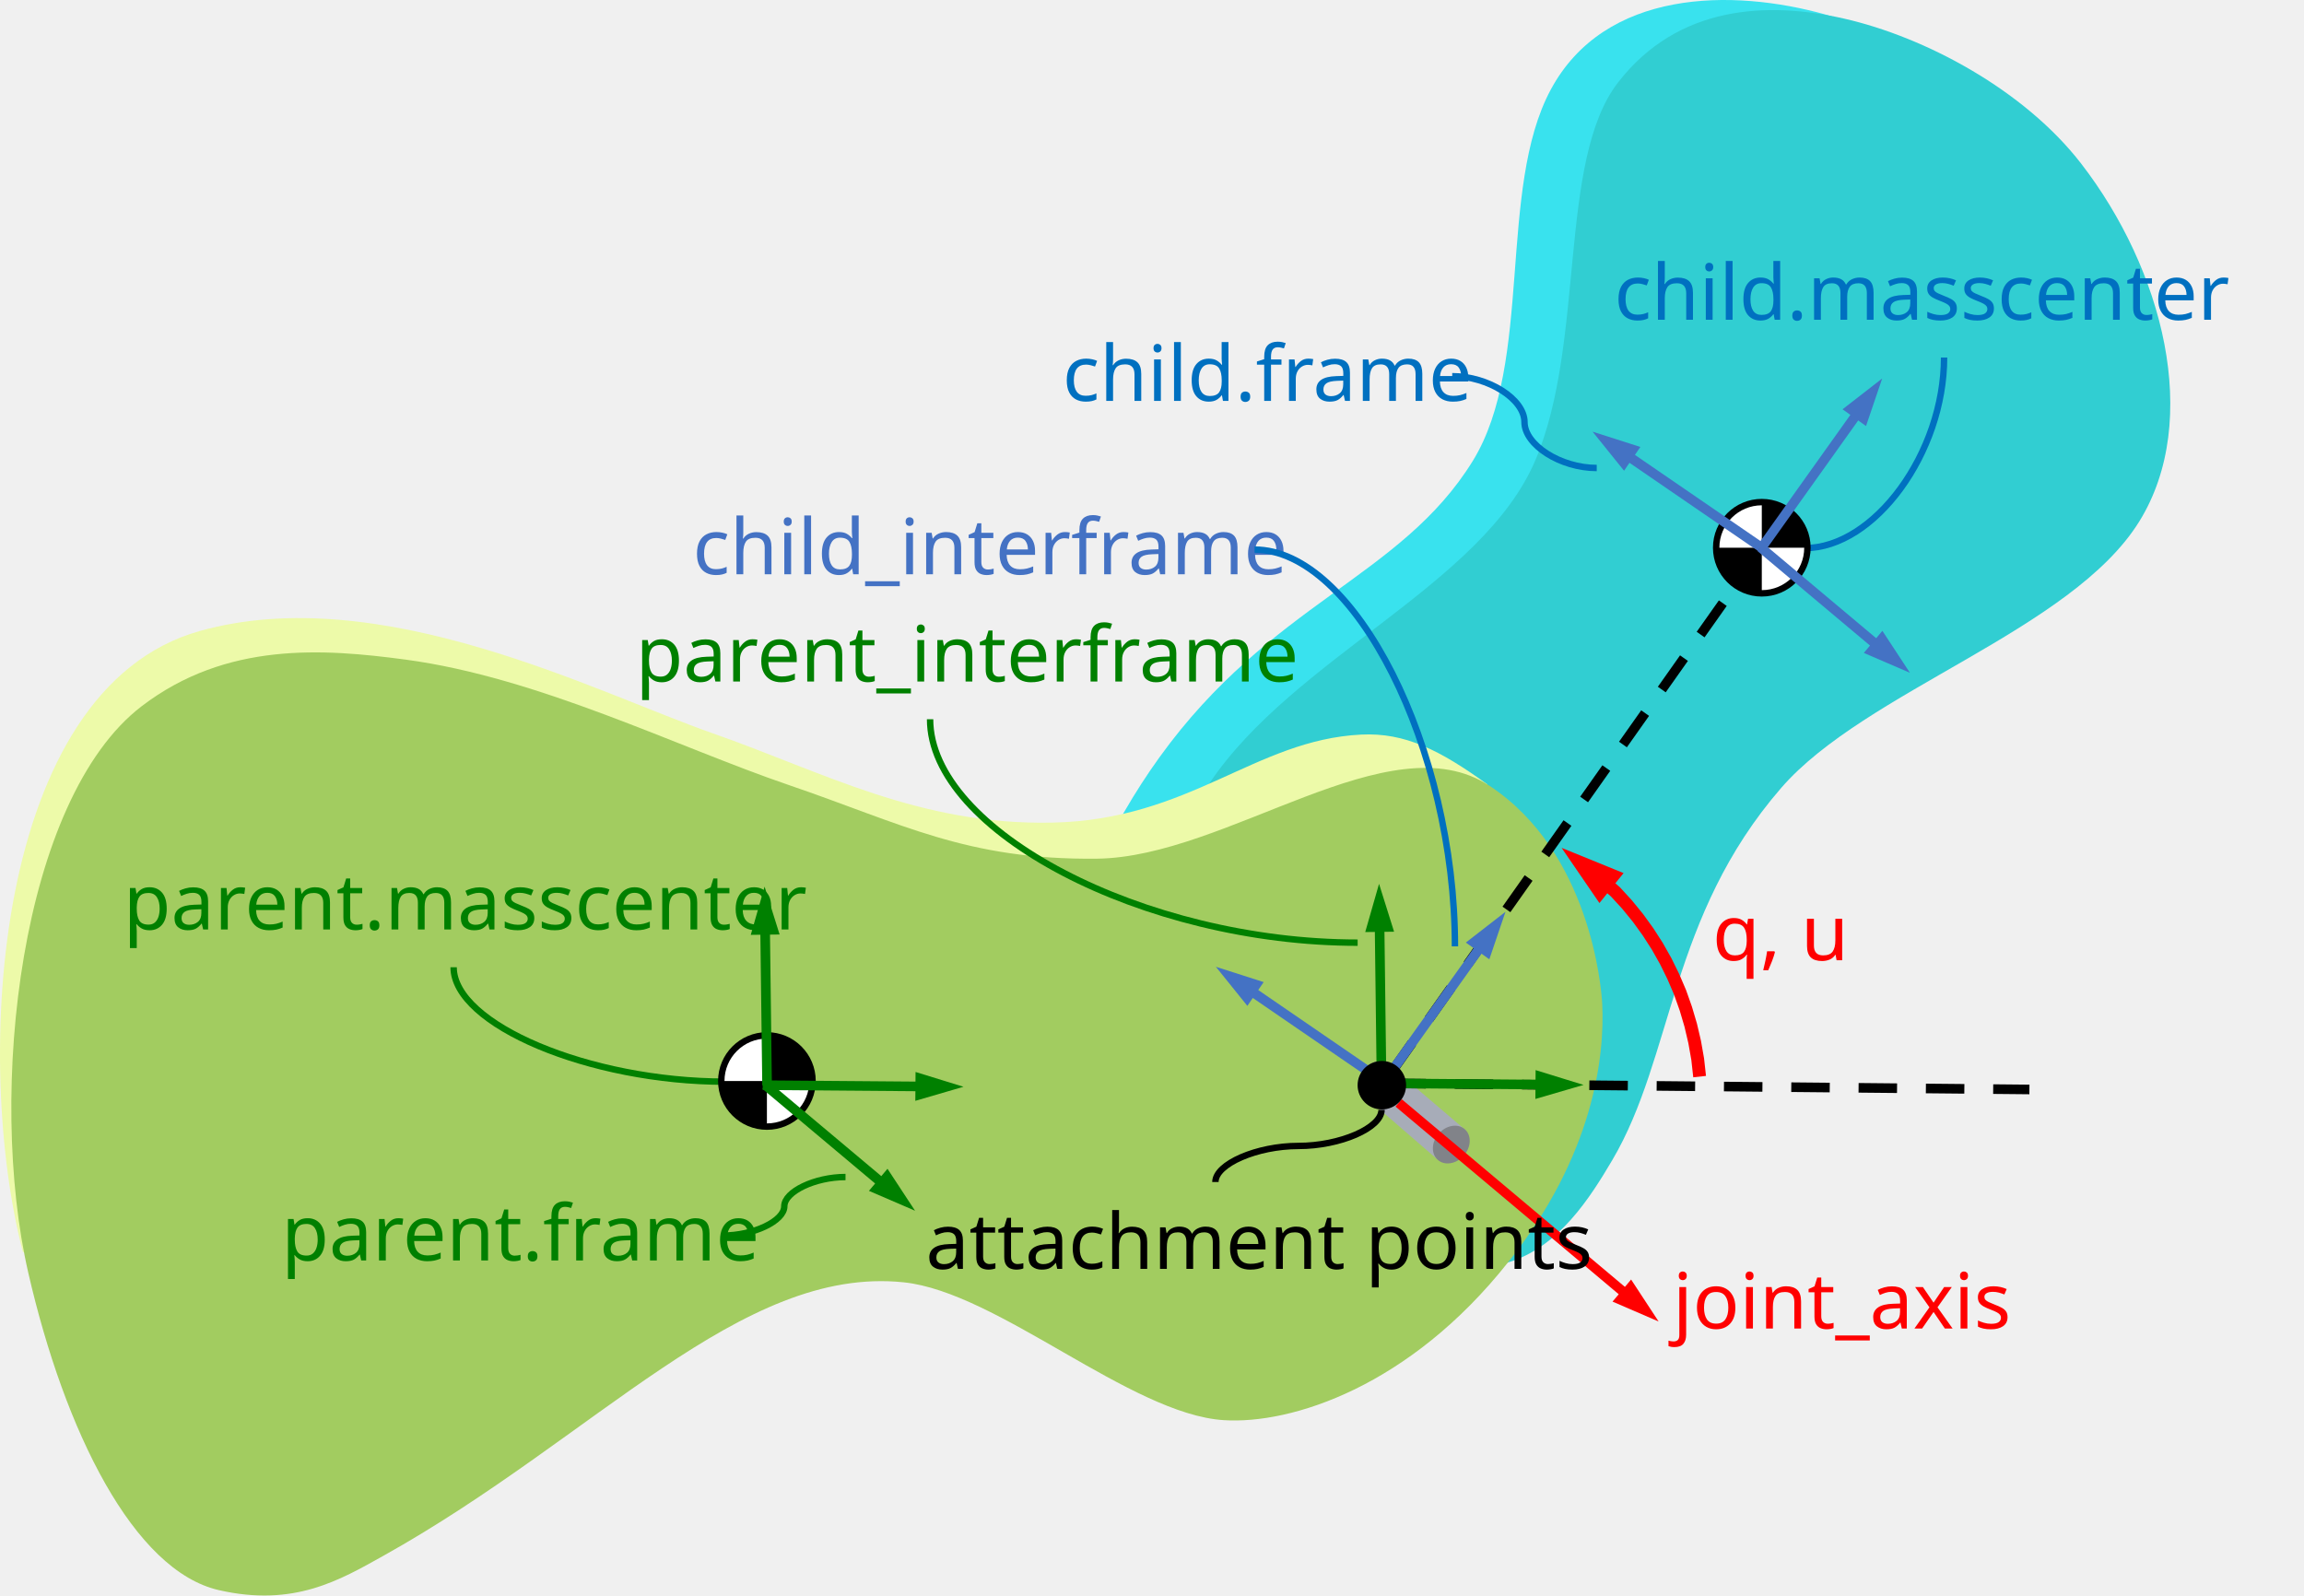
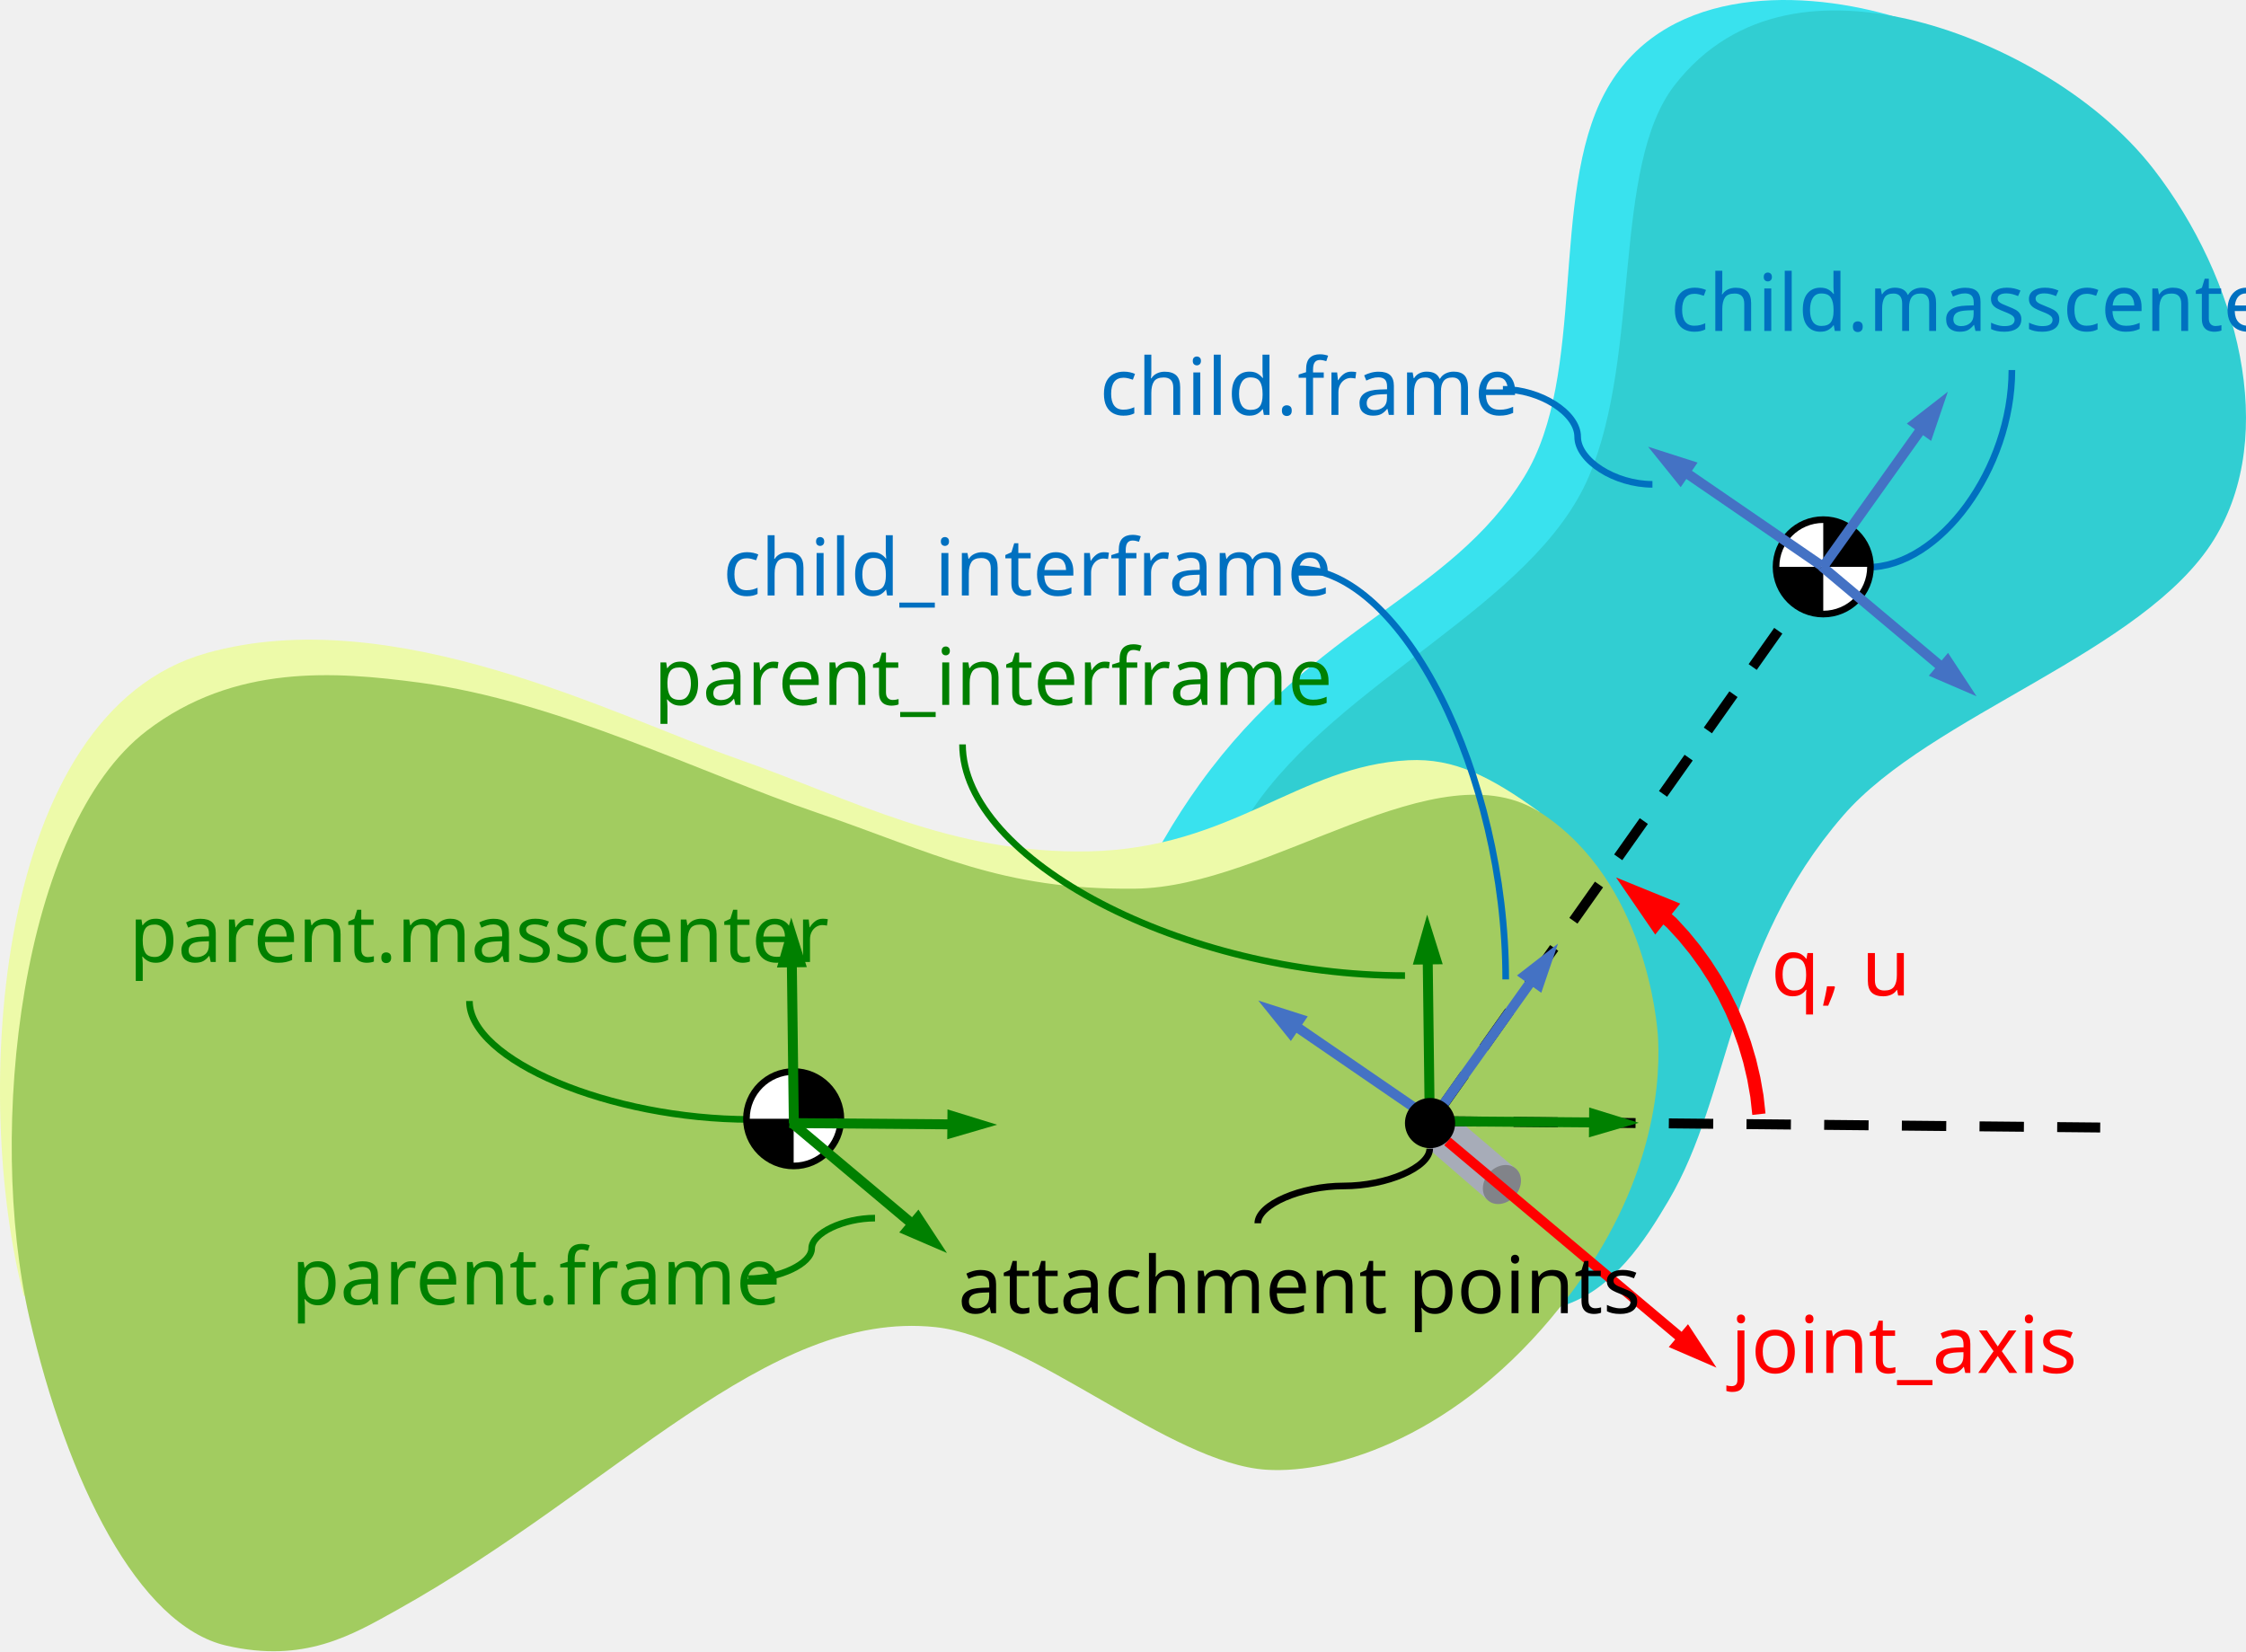
- <svg xmlns="http://www.w3.org/2000/svg" width="2471" height="1711" xml:space="preserve" overflow="hidden">
-   <defs>
-     <clipPath id="clip0">
-       <rect x="1423" y="546" width="2471" height="1711" />
-     </clipPath>
-     <clipPath id="clip1">
-       <rect x="1423" y="545" width="2328" height="1713" />
-     </clipPath>
-     <clipPath id="clip2">
-       <rect x="1423" y="545" width="2328" height="1713" />
-     </clipPath>
-     <clipPath id="clip3">
-       <rect x="1423" y="545" width="2328" height="1713" />
-     </clipPath>
-   </defs>
-   <g clip-path="url(#clip0)" transform="translate(-1423 -546)">
-     <g clip-path="url(#clip1)">
-       <g clip-path="url(#clip2)">
-         <g clip-path="url(#clip3)">
-           <path d="M1734 1511.82C1746.42 1490.28 1759.17 1470.67 1772.14 1452.69 1892.09 1286.47 2030.84 1260.22 2108.18 1134.84 2173.38 1029.17 2134.41 843.524 2191.77 736.742 2249.77 628.745 2386.41 627.911 2487.05 656.266 2852.74 759.294 1645.44 1662.23 1734 1511.82Z" fill="#39E2EE" transform="matrix(1 0 0 1.00019 894.344 -94.6499)" />
-           <path d="M2145.97 1994.38C2200.58 1978.09 2234.23 1924.55 2257.73 1884.77 2323.61 1773.27 2319.1 1623.72 2438.93 1485.53 2529.32 1381.29 2750.64 1316.87 2823.14 1199.5 2890.33 1090.7 2848.17 929.099 2760.56 815.855 2699.81 737.337 2594.19 680.488 2506.47 660.497 2424.58 641.835 2328.33 645.876 2263.98 728.966 2199 812.878 2229.32 1006.67 2175.4 1133.88 2118.56 1267.99 1916.4 1345.22 1825.63 1480.73 1713.33 1648.38 1952.6 2052.04 2145.97 1994.38Z" fill="#31CED2" transform="matrix(1 0 0 1.00019 894.344 -94.6499)" />
-           <path d="M553.211 1983.26C499.972 1778.9 520.66 1379.57 742.92 1317.22 936.849 1262.81 1168.53 1383.37 1293.06 1426.95 1411.56 1468.42 1513.94 1525.71 1657.35 1522.72 1805.47 1519.63 1874.35 1434.04 1988.41 1428.31 2035.64 1425.94 2073.04 1445.09 2123.85 1481.7 2109.61 2030.51 735.349 1975.31 553.211 1983.26Z" fill="#EDFAA9" transform="matrix(1 0 0 1.00019 894.344 -94.6499)" />
-           <path d="M1704.99 1561.4C1844.93 1559.89 2018.81 1412.45 2126.21 1483.29 2233.6 1554.14 2246.09 1698.32 2247.02 1717.26 2249.76 1772.72 2238.05 1879.57 2145.85 1994.47 2040.76 2127.13 1914.15 2168.26 1840.98 2163.52 1741.13 2157.06 1598.72 2026.26 1497.92 2015.72 1323.09 1997.43 1168.05 2181.63 939.943 2308.93 892.893 2335.19 843.82 2364.22 763.324 2345.8 671.951 2324.88 598.046 2175.46 559.025 2005.64 514.357 1811.25 550.666 1497.18 680.643 1397.85 771.445 1328.46 875.492 1336.14 963.389 1347.88 1106.49 1367 1254.25 1441.36 1375.03 1482.56 1495.8 1523.76 1565.06 1562.92 1704.99 1561.4Z" fill="#A2CC60" transform="matrix(1 0 0 1.00019 894.344 -94.6499)" />
-           <path d="M2100.78 1852.76 2016.12 1780.63C2008.6 1775.5 1995.96 1780.93 1990.62 1787.63 1985.01 1794.67 1983.16 1807.53 1987.81 1812.54L2070.38 1884.02Z" fill="#A7ACB8" transform="matrix(1 0 0 1.00019 894.344 -94.6499)" />
-           <path d="M2817.57 14.458C2817.57 26.562 2809.57 36.374 2799.7 36.374 2789.83 36.374 2781.83 26.562 2781.83 14.458 2781.83 2.353 2789.83-7.459 2799.7-7.459 2809.57-7.459 2817.57 2.353 2817.57 14.458Z" fill="#818389" transform="matrix(0.748204 0.663469 -0.663342 0.748347 894.344 -94.6499)" />
-         </g>
-       </g>
-     </g>
-     <path d="M0 0 411.339 582.267" stroke="#000000" stroke-width="10.312" stroke-miterlimit="8" stroke-dasharray="41.25 30.938" fill="none" fill-rule="evenodd" transform="matrix(-1 0 0 1 3312.34 1134)" />
-     <path d="M2926.32 1725.05 3169.64 1929.66 3163.01 1937.55 2919.68 1732.95ZM3172.33 1918.45 3201.84 1963.47 3152.42 1942.13Z" fill="#FF0000" />
-     <path d="M2911 1708 3599.51 1714.58" stroke="#000000" stroke-width="10.312" stroke-miterlimit="8" stroke-dasharray="41.25 30.938" fill="none" fill-rule="evenodd" />
-     <path d="M3150.5 1489.08 3160.32 1497.7 3173.2 1511.75 3185.08 1526.31 3196.12 1541.56 3206.26 1557.32 3215.52 1573.73 3223.81 1590.56 3231.22 1607.87 3237.54 1625.69 3242.9 1643.8 3247.24 1662.3 3250.56 1681.15 3252.65 1700.04 3238.98 1701.55 3236.92 1682.88 3236.98 1683.32 3233.73 1664.88 3233.81 1665.26 3229.56 1647.13 3229.66 1647.51 3224.41 1629.76 3224.52 1630.11 3218.33 1612.67 3218.49 1613.08 3211.24 1596.14 3211.39 1596.47 3203.27 1579.97 3203.45 1580.32 3194.39 1564.25 3194.59 1564.6 3184.66 1549.16 3184.87 1549.47 3174.06 1534.53 3174.3 1534.85 3162.67 1520.6 3162.93 1520.9 3150.43 1507.27 3150.96 1507.79 3141.42 1499.41ZM3138.37 1514.62 3097.79 1455.42 3164.26 1482.5Z" fill="#FF0000" />
-     <text fill="#FF0000" font-family="Calibri,Calibri_MSFontService,sans-serif" font-weight="400" font-size="83" transform="matrix(1 0 0 1 3259.58 1576)">q, u<tspan font-size="83" x="-42.585" y="395">joint_axis</tspan>
-       <tspan fill="#008000" font-size="83" x="-1704.28" y="-33">parent.masscenter</tspan>
-     </text>
-     <path d="M0 0C61.358 0 122.717 145.654 122.717 291.307" stroke="#008000" stroke-width="6.875" stroke-miterlimit="8" fill="none" fill-rule="evenodd" transform="matrix(1.83697e-16 1 1 -1.83697e-16 1909.5 1583.5)" />
-     <text fill="#0070C0" font-family="Calibri,Calibri_MSFontService,sans-serif" font-weight="400" font-size="83" transform="matrix(1 0 0 1 3154.25 889)">child.masscenter</text>
-     <path d="M0 0C74.744 0 149.488 102.21 149.488 204.42" stroke="#0070C0" stroke-width="6.875" stroke-miterlimit="8" fill="none" fill-rule="evenodd" transform="matrix(1 0 0 -1 3358.5 1133.92)" />
-     <text font-family="Calibri,Calibri_MSFontService,sans-serif" font-weight="400" font-size="83" transform="matrix(1 0 0 1 2415.86 1907)">attachment points</text>
-     <path d="M2904.68 1736.5C2904.68 1755.84 2860.14 1775.17 2815.59 1775.17 2771.05 1775.17 2726.5 1794.51 2726.5 1813.84" stroke="#000000" stroke-width="6.875" stroke-miterlimit="8" fill="none" fill-rule="evenodd" />
-     <path d="M2200 1705.5C2200 1680.37 2220.37 1660 2245.5 1660 2270.63 1660 2291 1680.37 2291 1705.5 2291 1730.63 2270.63 1751 2245.5 1751 2220.37 1751 2200 1730.63 2200 1705.5Z" stroke="#000000" stroke-width="13.75" stroke-miterlimit="8" fill-rule="evenodd" />
-     <path d="M2200 1705.5C2200 1680.37 2220.37 1660 2245.5 1660L2245.5 1705.5Z" fill="#FFFFFF" fill-rule="evenodd" />
-     <path d="M2291 1705.5C2291 1730.63 2270.63 1751 2245.5 1751L2245.5 1705.5Z" fill="#FFFFFF" fill-rule="evenodd" />
-     <path d="M3267 1133.5C3267 1108.37 3287.37 1088 3312.5 1088 3337.63 1088 3358 1108.37 3358 1133.5 3358 1158.63 3337.63 1179 3312.5 1179 3287.37 1179 3267 1158.63 3267 1133.5Z" stroke="#000000" stroke-width="13.75" stroke-miterlimit="8" fill-rule="evenodd" />
-     <path d="M3267 1133.5C3267 1108.37 3287.37 1088 3312.5 1088L3312.5 1133.5Z" fill="#FFFFFF" fill-rule="evenodd" />
-     <path d="M3358 1133.5C3358 1158.63 3337.63 1179 3312.5 1179L3312.5 1133.5Z" fill="#FFFFFF" fill-rule="evenodd" />
-     <path d="M2906.04 1702.84 3074.99 1704.18 3074.91 1714.49 2905.96 1713.16ZM3069.92 1693.83 3121.36 1709.7 3069.67 1724.77Z" fill="#008000" />
-     <path d="M4.199-2.992 106.876 141.084 98.478 147.069-4.199 2.992ZM112.281 130.9 129.609 181.868 87.087 148.855Z" fill="#4472C4" transform="matrix(1 0 0 -1 2908 1705.87)" />
-     <path d="M2899.52 1707.16 2897.43 1540.47 2907.74 1540.34 2909.84 1707.03ZM2887.18 1545.75 2902 1494 2918.12 1545.36Z" fill="#008000" />
-     <path d="M2904.34 1710.93 2762.35 1613.51 2768.18 1605 2910.17 1702.43ZM2760.77 1624.93 2727 1583 2778.27 1599.42Z" fill="#4472C4" />
-     <path d="M2879 1710C2879 1695.64 2890.64 1684 2905 1684 2919.36 1684 2931 1695.64 2931 1710 2931 1724.36 2919.36 1736 2905 1736 2890.64 1736 2879 1724.36 2879 1710Z" fill-rule="evenodd" />
-     <text fill="#008000" font-family="Calibri,Calibri_MSFontService,sans-serif" font-weight="400" font-size="83" transform="matrix(1 0 0 1 2104.66 1277)">parent_interframe<tspan fill="#4472C4" font-size="83" x="61.3" y="-115">child_interframe</tspan>
-     </text>
-     <path d="M0 0C119.815 0 239.629 229.274 239.629 458.548" stroke="#008000" stroke-width="6.875" stroke-miterlimit="8" fill="none" fill-rule="evenodd" transform="matrix(1.83697e-16 1 1 -1.83697e-16 2420.5 1317.5)" />
-     <path d="M0 0C212.795 0 425.59 107.453 425.59 214.906" stroke="#0070C0" stroke-width="6.875" stroke-miterlimit="8" fill="none" fill-rule="evenodd" transform="matrix(-1.83697e-16 -1 -1 1.83697e-16 2983.41 1561.09)" />
-     <path d="M2241.04 1704.84 2409.99 1706.18 2409.91 1716.49 2240.96 1715.16ZM2404.92 1695.83 2456.36 1711.7 2404.67 1726.77Z" fill="#008000" />
-     <path d="M2240.52 1710.16 2238.43 1543.47 2248.74 1543.34 2250.84 1710.03ZM2228.18 1548.75 2243 1497 2259.12 1548.36Z" fill="#008000" />
-     <path d="M2247.32 1706.05 2372.13 1810.86 2365.5 1818.76 2240.68 1713.95ZM2374.82 1799.65 2404.36 1844.65 2354.92 1823.34Z" fill="#008000" />
-     <path d="M4.199-2.992 106.876 141.084 98.478 147.069-4.199 2.992ZM112.281 130.9 129.609 181.868 87.087 148.855Z" fill="#4472C4" transform="matrix(1 0 0 -1 3312 1133.87)" />
-     <path d="M3308.34 1136.93 3166.35 1039.51 3172.18 1031 3314.17 1128.43ZM3164.77 1050.93 3131 1009 3182.27 1025.42Z" fill="#4472C4" />
-     <path d="M3314.32 1129.05 3439.13 1233.86 3432.5 1241.76 3307.68 1136.95ZM3441.82 1222.65 3471.36 1267.65 3421.92 1246.34Z" fill="#4472C4" />
-     <text fill="#008000" font-family="Calibri,Calibri_MSFontService,sans-serif" font-weight="400" font-size="83" transform="matrix(1 0 0 1 1724.8 1898)">parent.frame</text>
-     <path d="M0 0C32.827 0 65.654 15.692 65.654 31.384 65.654 47.076 98.481 62.768 131.308 62.768" stroke="#008000" stroke-width="6.875" stroke-miterlimit="8" fill="none" fill-rule="evenodd" transform="matrix(1 0 0 -1 2198.5 1871.27)" />
-     <text fill="#0070C0" font-family="Calibri,Calibri_MSFontService,sans-serif" font-weight="400" font-size="83" transform="matrix(1 0 0 1 2562.54 976)">child.frame</text>
-     <path d="M3135.47 1047.98C3096.73 1047.98 3057.99 1023.36 3057.99 998.739 3057.99 974.119 3019.24 949.5 2980.5 949.5" stroke="#0070C0" stroke-width="6.875" stroke-miterlimit="8" fill="none" fill-rule="evenodd" />
+ <svg xmlns="http://www.w3.org/2000/svg" overflow="hidden" version="1.1" class="align-center" width="500" viewBox="0 0 453.51 333.449">
+   <g transform="matrix(.2172661 0 0 .2172661 -.0002263261 -38.38028)">
+     <path d="m1080.928 958.156c11.138-19.32 22.572-36.909 34.203-53.037 107.569-149.091 231.997-172.636 301.354-285.096 58.47-94.781 23.523-261.296 74.962-357.074 52.013-96.868 174.549-97.616 264.801-72.183 327.943 92.411-754.739 902.299-675.32 767.389z" fill="#39e2ee" stroke-width=".897" />
+     <path d="m1450.374 1390.989c48.973-14.611 79.15-62.634 100.224-98.315 59.08-100.01 55.035-234.149 162.496-358.098 81.06-93.498 279.535-151.28 344.552-256.555 60.255-97.588 22.446-242.536-56.12-344.11-54.479-70.427-149.197-121.417-227.863-139.348-73.437-16.739-159.752-13.114-217.46 61.413-58.273 75.265-31.082 249.087-79.437 363.188-50.973 120.29-232.266 189.561-313.667 311.107-100.708 150.374 113.864 512.437 287.274 460.718z" fill="#31ced2" stroke-width=".897" />
+     <path d="m22.021 1381.015c-47.744-183.301-29.191-541.48 170.127-597.405 173.912-48.803 381.678 59.333 493.354 98.422 106.268 37.197 198.081 88.583 326.688 85.901 132.831-2.772 194.601-79.542 296.888-84.681 42.355-2.126 75.894 15.051 121.46 47.888-12.77 492.255-1245.179 442.743-1408.517 449.874z" fill="#edfaa9" stroke-width=".897" />
+     <path d="m1054.912 1002.627c125.495-1.354 281.427-133.601 377.741-70.061 96.305 63.549 107.506 192.871 108.34 209.859 2.457 49.745-8.044 145.584-90.727 248.643-94.243 118.99-207.784 155.881-273.401 151.63-89.543-5.794-217.254-123.115-307.649-132.569-156.784-16.405-295.821 148.813-500.382 262.995-42.193 23.554-86.201 49.592-158.388 33.071-81.941-18.764-148.218-152.786-183.211-305.106-40.057-174.358-7.496-456.063 109.065-545.157 81.429-62.239 174.737-55.351 253.561-44.821 128.33 17.15 260.838 83.847 369.151 120.801 108.304 36.954 170.415 72.079 295.901 70.716z" fill="#a2cc60" stroke-width=".897" />
+     <path d="m1409.849 1263.963-75.921-64.697c-6.744-4.601-18.079 0.269-22.868 6.279-5.031 6.315-6.69 17.849-2.52 22.343l74.047 64.114z" fill="#a7acb8" stroke-width=".897" />
+     <path d="m1407.828 1288.245c-7.2 8.123-18.405 9.948-25.028 4.076-6.622-5.873-6.153-17.218 1.047-25.341 7.2-8.123 18.405-9.948 25.028-4.076 6.622 5.872 6.153 17.218-1.047 25.341z" fill="#818389" stroke-width=".897" />
+     <path d="m1694.322 703.958-368.88 522.165" fill="none" fill-rule="evenodd" stroke="CurrentColor" stroke-dasharray="41.25, 30.938" stroke-miterlimit="8" stroke-width="9.248" />
+     <path d="m1348.147 1233.999 218.204 183.49-5.946 7.076-218.213-183.481zm220.617 173.437 26.464 40.373-44.319-19.137z" fill="#ff0000" stroke-width=".897" />
+     <path d="m1334.408 1218.709 617.442 5.901" fill="none" fill-rule="evenodd" stroke="CurrentColor" stroke-dasharray="41.25, 30.938" stroke-miterlimit="8" stroke-width="9.248" />
+     <path d="m1549.187 1022.386 8.806 7.73 11.551 12.6 10.654 13.057 9.9 13.676 9.093 14.133 8.304 14.716 7.434 15.093 6.645 15.523 5.668 15.981 4.807 16.241 3.892 16.59 2.977 16.904 1.874 16.94-12.259 1.354-1.847-16.743 0.054 0.395-2.915-16.537 0.072 0.341-3.811-16.259 0.09 0.341-4.708-15.918 0.099 0.314-5.551-15.64 0.143 0.368-6.502-15.191 0.135 0.296-7.282-14.797 0.161 0.314-8.125-14.411 0.179 0.314-8.905-13.846 0.188 0.278-9.694-13.398 0.215 0.287-10.43-12.779 0.233 0.269-11.21-12.223 0.475 0.466-8.555-7.515zm-10.878 22.904-36.391-53.089 59.609 24.285z" fill="#ff0000" stroke-width=".897" />
+     <text x="1608.478" y="1452.713" fill="#ff0000" font-family="Calibri, Calibri_MSFontService, sans-serif" font-size="73.642px" font-weight="400" stroke-width=".897">joint_axis</text>
+     <text x="1645.932" y="1101.92" fill="#ff0000" font-family="Calibri, Calibri_MSFontService, sans-serif" font-size="73.642px" font-weight="400" stroke-width=".897">q, u</text>
+     <path d="m436.283 1107.06c0 55.025 130.62 110.05 261.238 110.05" fill="none" fill-rule="evenodd" stroke="#008000" stroke-miterlimit="8" stroke-width="6.165" />
+     <text x="1552.55" y="484.247" fill="#0070c0" font-family="Calibri, Calibri_MSFontService, sans-serif" font-size="73.642px" font-weight="400" stroke-width=".897">child.masscenter</text>
+     <path d="m1735.717 703.886c67.029 0 134.058-91.66 134.058-183.32" fill="none" fill-rule="evenodd" stroke="#0070c0" stroke-miterlimit="8" stroke-width="6.165" />
+     <text x="890.377" y="1397.168" font-family="Calibri, Calibri_MSFontService, sans-serif" font-size="73.642px" font-weight="400" stroke-width=".897">attachment points</text>
+     <path d="m1328.741 1244.267c0 17.344-39.943 34.678-79.894 34.678-39.943 0-79.894 17.344-79.894 34.678" fill="none" fill-rule="evenodd" stroke="#000000" stroke-miterlimit="8" stroke-width="6.165" />
+     <path d="m696.798 1216.467c0-22.536 18.267-40.803 40.803-40.803s40.803 18.267 40.803 40.803c0 22.536-18.267 40.803-40.803 40.803s-40.803-18.267-40.803-40.803z" fill-rule="evenodd" stroke="#000000" stroke-miterlimit="8" stroke-width="12.331" />
+     <path d="m696.798 1216.467c0-22.536 18.267-40.803 40.803-40.803v40.803z" fill="#ffffff" fill-rule="evenodd" stroke-width=".897" />
+     <path d="m778.405 1216.467c0 22.536-18.267 40.803-40.803 40.803v-40.803z" fill="#ffffff" fill-rule="evenodd" stroke-width=".897" />
+     <path d="m1653.662 703.509c0-22.536 18.267-40.803 40.803-40.803 22.536 0 40.803 18.267 40.803 40.803 0 22.536-18.267 40.803-40.803 40.803-22.536 0-40.803-18.267-40.803-40.803z" fill-rule="evenodd" stroke="#000000" stroke-miterlimit="8" stroke-width="12.331" />
+     <path d="m1653.662 703.509c0-22.536 18.267-40.803 40.803-40.803v40.803z" fill="#ffffff" fill-rule="evenodd" stroke-width=".897" />
+     <path d="m1735.269 703.509c0 22.536-18.267 40.803-40.803 40.803v-40.803z" fill="#ffffff" fill-rule="evenodd" stroke-width=".897" />
+     <path d="m1329.96 1214.082 151.511 1.202-0.072 9.246-151.511-1.193zm146.964-8.08 46.13 14.232-46.355 13.514z" fill="#008000" stroke-width=".897" />
+     <path d="m1335.484 1219.483 92.079-129.205-7.532-5.367-92.078 129.205zm96.926-120.072 15.539-45.707-38.133 29.605z" fill="#4472c4" stroke-width=".897" />
+     <path d="m1324.113 1217.956-1.874-149.484 9.246-0.117 1.883 149.484zm-11.066-144.749 13.29-46.408 14.456 46.059z" fill="#008000" stroke-width=".897" />
+     <path d="m1328.436 1221.337-127.334-87.364 5.228-7.632 127.334 87.373zm-128.751-77.123-30.284-37.602 45.978 14.725z" fill="#4472c4" stroke-width=".897" />
+     <path d="m1305.711 1220.503c0-12.878 10.438-23.316 23.316-23.316 12.878 0 23.316 10.438 23.316 23.316 0 12.878-10.438 23.316-23.316 23.316-12.878 0-23.316-10.438-23.316-23.316z" fill-rule="evenodd" stroke-width=".897" />
+     <path d="m894.538 868.517c0 107.448 205.608 214.894 411.217 214.894" fill="none" fill-rule="evenodd" stroke="#008000" stroke-miterlimit="8" stroke-width="6.165" />
+     <path d="m1399.344 1086.963c0-190.83-96.362-381.66-192.723-381.66" fill="none" fill-rule="evenodd" stroke="#0070c0" stroke-miterlimit="8" stroke-width="6.165" />
+     <path d="m733.602 1215.875 151.511 1.202-0.072 9.246-151.511-1.193zm146.964-8.08 46.13 14.232-46.355 13.514z" fill="#008000" stroke-width=".897" />
+     <path d="m733.135 1220.646-1.874-149.484 9.246-0.117 1.883 149.484zm-11.066-144.749 13.29-46.408 14.456 46.059z" fill="#008000" stroke-width=".897" />
+     <path d="m739.233 1216.96 111.927 93.991-5.946 7.085-111.936-93.992zm114.339 83.939 26.491 40.355-44.337-19.11z" fill="#008000" stroke-width=".897" />
+     <path d="m1697.782 706.525 92.079-129.205-7.532-5.367-92.078 129.205zm96.926-120.072 15.539-45.707-38.133 29.605z" fill="#4472c4" stroke-width=".897" />
+     <path d="m1690.735 706.585-127.334-87.364 5.228-7.632 127.334 87.373zm-128.751-77.123-30.284-37.602 45.978 14.725z" fill="#4472c4" stroke-width=".897" />
+     <path d="m1696.097 699.519 111.927 93.991-5.946 7.085-111.936-93.991zm114.339 83.939 26.491 40.355-44.337-19.11z" fill="#4472c4" stroke-width=".897" />
+     <text x="270.648" y="1389.097" fill="#008000" font-family="Calibri, Calibri_MSFontService, sans-serif" font-size="73.642px" font-weight="400" stroke-width=".897">parent.frame</text>
+     <text x="607.555" y="831.781" fill="#008000" font-family="Calibri, Calibri_MSFontService, sans-serif" font-size="73.642px" font-weight="400" stroke-width=".897">parent_interframe</text>
+     <text x="119.915" y="1070.759" fill="#008000" font-family="Calibri, Calibri_MSFontService, sans-serif" font-size="73.642px" font-weight="400" stroke-width=".897">parent.masscenter</text>
+     <path d="m695.453 1365.126c29.439 0 58.877-14.072 58.877-28.145 0-14.072 29.439-28.145 58.877-28.145" fill="none" fill-rule="evenodd" stroke="#008000" stroke-miterlimit="8" stroke-width="6.165" />
+     <text x="1021.916" y="562.267" fill="#0070c0" font-family="Calibri, Calibri_MSFontService, sans-serif" font-size="73.642px" font-weight="400" stroke-width=".897">child.frame</text>
+     <text x="671.803" y="730.081" fill="#0070c0" font-family="Calibri, Calibri_MSFontService, sans-serif" font-size="73.642px" font-weight="400" stroke-width=".897">child_interframe</text>
+     <path d="m1535.708 626.817c-34.741 0-69.483-22.079-69.483-44.158 0-22.079-34.75-44.157-69.492-44.157" fill="none" fill-rule="evenodd" stroke="#0070c0" stroke-miterlimit="8" stroke-width="6.165" />
  </g>
</svg>
